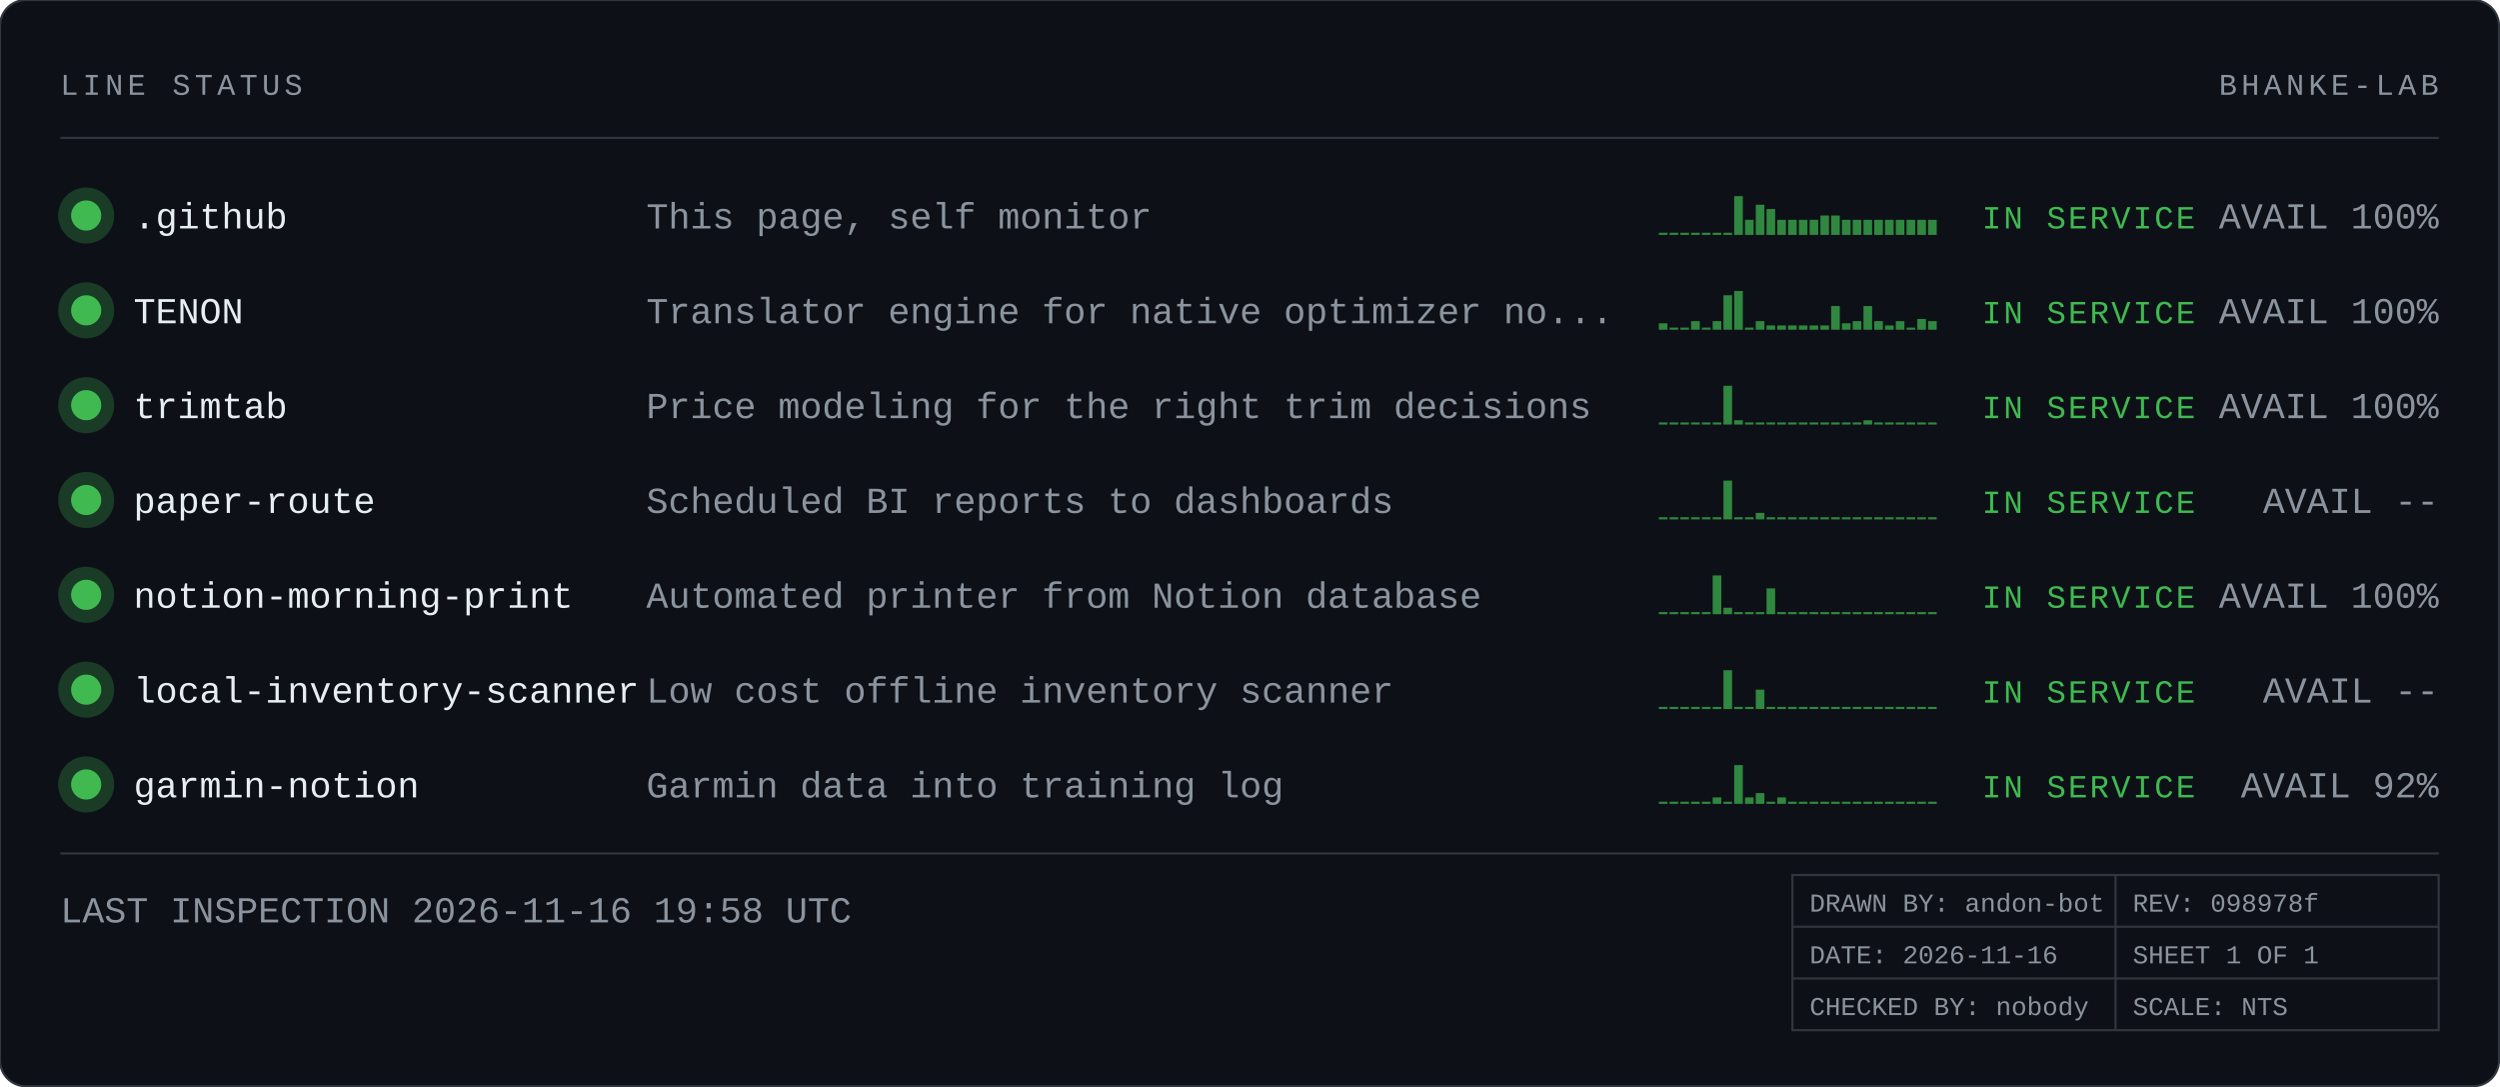
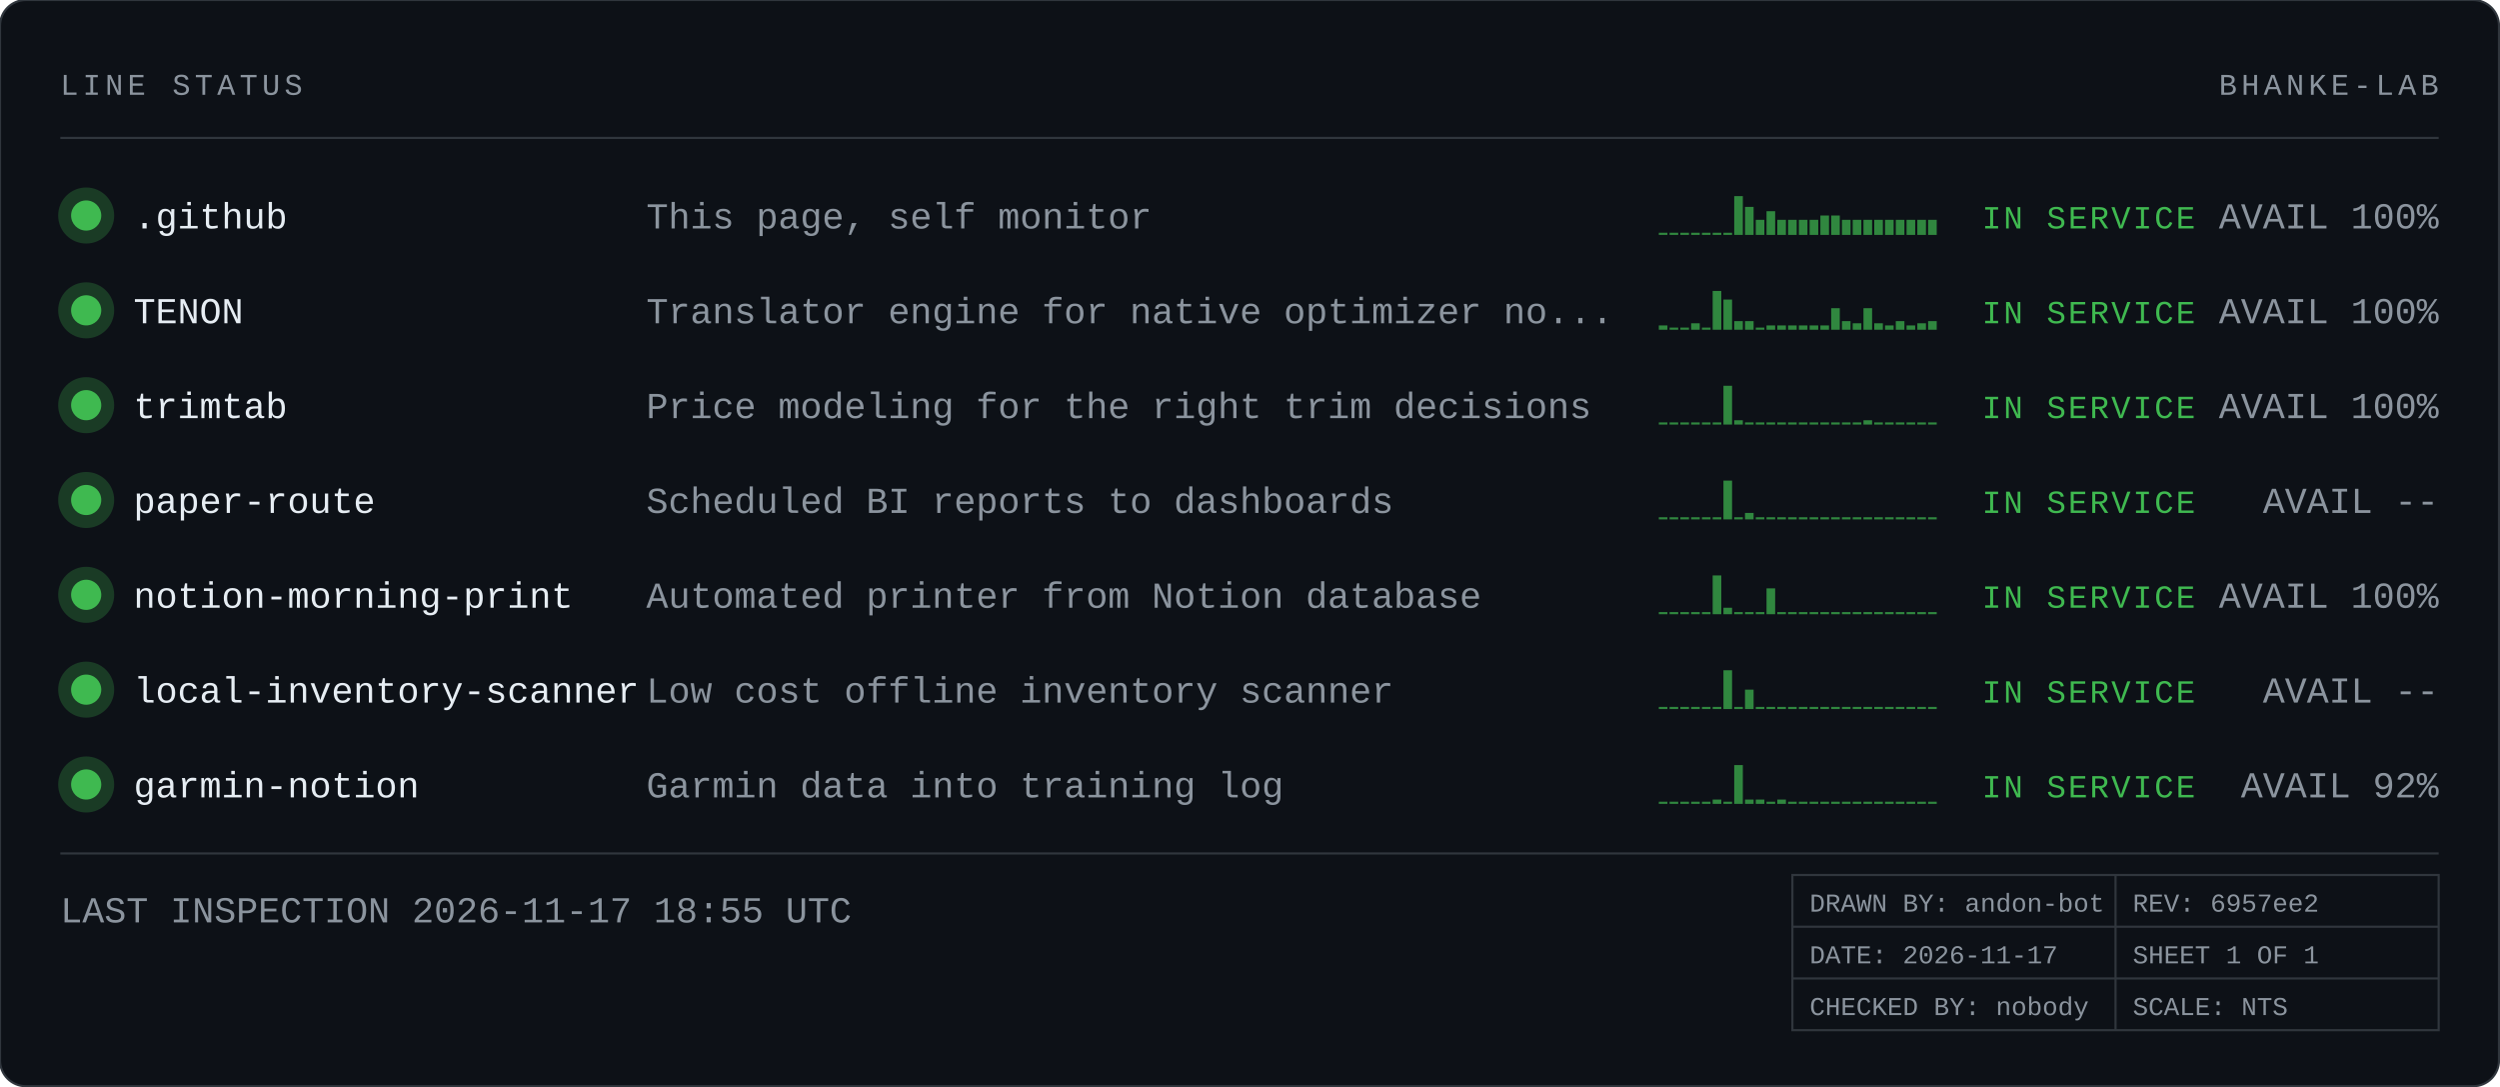
<svg xmlns="http://www.w3.org/2000/svg" width="1160" height="504" viewBox="0 0 1160 504" role="img" aria-label="Andon board">
  <style>
text { font-family: Consolas, 'Courier New', monospace; font-size: 17px; }
.hd { fill: #8b949e; font-size: 14px; letter-spacing: 2px; }
.name { fill: #e6edf3; }
.dim { fill: #8b949e; }
.st { font-size: 15px; letter-spacing: 1px; }
.tb { fill: #8b949e; font-size: 12px; }
</style>
  <rect x="0" y="0" width="1160" height="504" rx="12" fill="#0d1117" stroke="#30363d" />
  <text x="28" y="44" class="hd">LINE STATUS</text>
  <text x="1132" y="44" class="hd" text-anchor="end">BHANKE-LAB</text>
  <line x1="28" y1="64" x2="1132" y2="64" stroke="#30363d" />
  <circle cx="40" cy="100" r="13" fill="#3fb950" opacity="0.25" />
  <circle cx="40" cy="100" r="7" fill="#3fb950" />
  <text x="62" y="106" class="name">.github</text>
  <text x="300" y="106" class="dim">This page, self monitor</text>
  <rect x="770" y="108" width="4" height="1" fill="#3fb950" opacity="0.7" />
  <rect x="775" y="108" width="4" height="1" fill="#3fb950" opacity="0.7" />
  <rect x="780" y="108" width="4" height="1" fill="#3fb950" opacity="0.7" />
  <rect x="785" y="108" width="4" height="1" fill="#3fb950" opacity="0.7" />
  <rect x="790" y="108" width="4" height="1" fill="#3fb950" opacity="0.7" />
  <rect x="795" y="108" width="4" height="1" fill="#3fb950" opacity="0.7" />
  <rect x="800" y="108" width="4" height="1" fill="#3fb950" opacity="0.7" />
  <rect x="805" y="91" width="4" height="18" fill="#3fb950" opacity="0.7" />
-   <rect x="810" y="102" width="4" height="7" fill="#3fb950" opacity="0.7" />
-   <rect x="815" y="95" width="4" height="14" fill="#3fb950" opacity="0.7" />
-   <rect x="820" y="97" width="4" height="12" fill="#3fb950" opacity="0.7" />
+   <rect x="810" y="96" width="4" height="13" fill="#3fb950" opacity="0.7" />
+   <rect x="815" y="102" width="4" height="7" fill="#3fb950" opacity="0.7" />
+   <rect x="820" y="98" width="4" height="11" fill="#3fb950" opacity="0.7" />
  <rect x="825" y="102" width="4" height="7" fill="#3fb950" opacity="0.7" />
  <rect x="830" y="102" width="4" height="7" fill="#3fb950" opacity="0.7" />
  <rect x="835" y="102" width="4" height="7" fill="#3fb950" opacity="0.7" />
  <rect x="840" y="102" width="4" height="7" fill="#3fb950" opacity="0.7" />
  <rect x="845" y="100" width="4" height="9" fill="#3fb950" opacity="0.7" />
  <rect x="850" y="100" width="4" height="9" fill="#3fb950" opacity="0.7" />
  <rect x="855" y="102" width="4" height="7" fill="#3fb950" opacity="0.7" />
  <rect x="860" y="102" width="4" height="7" fill="#3fb950" opacity="0.7" />
  <rect x="865" y="102" width="4" height="7" fill="#3fb950" opacity="0.7" />
  <rect x="870" y="102" width="4" height="7" fill="#3fb950" opacity="0.7" />
  <rect x="875" y="102" width="4" height="7" fill="#3fb950" opacity="0.7" />
  <rect x="880" y="102" width="4" height="7" fill="#3fb950" opacity="0.7" />
  <rect x="885" y="102" width="4" height="7" fill="#3fb950" opacity="0.7" />
  <rect x="890" y="102" width="4" height="7" fill="#3fb950" opacity="0.7" />
  <rect x="895" y="102" width="4" height="7" fill="#3fb950" opacity="0.7" />
  <text x="920" y="106" class="st" fill="#3fb950">IN SERVICE</text>
  <text x="1132" y="106" class="dim" text-anchor="end">AVAIL 100%</text>
  <circle cx="40" cy="144" r="13" fill="#3fb950" opacity="0.25" />
  <circle cx="40" cy="144" r="7" fill="#3fb950" />
  <text x="62" y="150" class="name">TENON</text>
  <text x="300" y="150" class="dim">Translator engine for native optimizer no...</text>
-   <rect x="770" y="150" width="4" height="3" fill="#3fb950" opacity="0.7" />
+   <rect x="770" y="151" width="4" height="2" fill="#3fb950" opacity="0.7" />
  <rect x="775" y="152" width="4" height="1" fill="#3fb950" opacity="0.7" />
  <rect x="780" y="152" width="4" height="1" fill="#3fb950" opacity="0.7" />
-   <rect x="785" y="149" width="4" height="4" fill="#3fb950" opacity="0.7" />
+   <rect x="785" y="150" width="4" height="3" fill="#3fb950" opacity="0.7" />
  <rect x="790" y="152" width="4" height="1" fill="#3fb950" opacity="0.7" />
-   <rect x="795" y="149" width="4" height="4" fill="#3fb950" opacity="0.7" />
-   <rect x="800" y="137" width="4" height="16" fill="#3fb950" opacity="0.7" />
-   <rect x="805" y="135" width="4" height="18" fill="#3fb950" opacity="0.7" />
-   <rect x="810" y="152" width="4" height="1" fill="#3fb950" opacity="0.7" />
-   <rect x="815" y="149" width="4" height="4" fill="#3fb950" opacity="0.7" />
+   <rect x="795" y="135" width="4" height="18" fill="#3fb950" opacity="0.7" />
+   <rect x="800" y="139" width="4" height="14" fill="#3fb950" opacity="0.7" />
+   <rect x="805" y="149" width="4" height="4" fill="#3fb950" opacity="0.7" />
+   <rect x="810" y="149" width="4" height="4" fill="#3fb950" opacity="0.7" />
+   <rect x="815" y="152" width="4" height="1" fill="#3fb950" opacity="0.7" />
  <rect x="820" y="151" width="4" height="2" fill="#3fb950" opacity="0.7" />
  <rect x="825" y="151" width="4" height="2" fill="#3fb950" opacity="0.7" />
  <rect x="830" y="151" width="4" height="2" fill="#3fb950" opacity="0.7" />
  <rect x="835" y="151" width="4" height="2" fill="#3fb950" opacity="0.7" />
  <rect x="840" y="151" width="4" height="2" fill="#3fb950" opacity="0.7" />
  <rect x="845" y="151" width="4" height="2" fill="#3fb950" opacity="0.7" />
-   <rect x="850" y="142" width="4" height="11" fill="#3fb950" opacity="0.7" />
-   <rect x="855" y="150" width="4" height="3" fill="#3fb950" opacity="0.7" />
-   <rect x="860" y="149" width="4" height="4" fill="#3fb950" opacity="0.7" />
-   <rect x="865" y="142" width="4" height="11" fill="#3fb950" opacity="0.7" />
-   <rect x="870" y="149" width="4" height="4" fill="#3fb950" opacity="0.7" />
+   <rect x="850" y="143" width="4" height="10" fill="#3fb950" opacity="0.7" />
+   <rect x="855" y="149" width="4" height="4" fill="#3fb950" opacity="0.7" />
+   <rect x="860" y="150" width="4" height="3" fill="#3fb950" opacity="0.7" />
+   <rect x="865" y="143" width="4" height="10" fill="#3fb950" opacity="0.7" />
+   <rect x="870" y="150" width="4" height="3" fill="#3fb950" opacity="0.7" />
  <rect x="875" y="151" width="4" height="2" fill="#3fb950" opacity="0.7" />
  <rect x="880" y="149" width="4" height="4" fill="#3fb950" opacity="0.7" />
-   <rect x="885" y="152" width="4" height="1" fill="#3fb950" opacity="0.7" />
-   <rect x="890" y="148" width="4" height="5" fill="#3fb950" opacity="0.7" />
+   <rect x="885" y="151" width="4" height="2" fill="#3fb950" opacity="0.7" />
+   <rect x="890" y="150" width="4" height="3" fill="#3fb950" opacity="0.7" />
  <rect x="895" y="149" width="4" height="4" fill="#3fb950" opacity="0.7" />
  <text x="920" y="150" class="st" fill="#3fb950">IN SERVICE</text>
  <text x="1132" y="150" class="dim" text-anchor="end">AVAIL 100%</text>
  <circle cx="40" cy="188" r="13" fill="#3fb950" opacity="0.25" />
  <circle cx="40" cy="188" r="7" fill="#3fb950" />
  <text x="62" y="194" class="name">trimtab</text>
  <text x="300" y="194" class="dim">Price modeling for the right trim decisions</text>
  <rect x="770" y="196" width="4" height="1" fill="#3fb950" opacity="0.7" />
  <rect x="775" y="196" width="4" height="1" fill="#3fb950" opacity="0.7" />
  <rect x="780" y="196" width="4" height="1" fill="#3fb950" opacity="0.7" />
  <rect x="785" y="196" width="4" height="1" fill="#3fb950" opacity="0.7" />
  <rect x="790" y="196" width="4" height="1" fill="#3fb950" opacity="0.7" />
  <rect x="795" y="196" width="4" height="1" fill="#3fb950" opacity="0.7" />
  <rect x="800" y="179" width="4" height="18" fill="#3fb950" opacity="0.7" />
  <rect x="805" y="195" width="4" height="2" fill="#3fb950" opacity="0.7" />
  <rect x="810" y="196" width="4" height="1" fill="#3fb950" opacity="0.7" />
  <rect x="815" y="196" width="4" height="1" fill="#3fb950" opacity="0.7" />
  <rect x="820" y="196" width="4" height="1" fill="#3fb950" opacity="0.7" />
  <rect x="825" y="196" width="4" height="1" fill="#3fb950" opacity="0.7" />
  <rect x="830" y="196" width="4" height="1" fill="#3fb950" opacity="0.7" />
  <rect x="835" y="196" width="4" height="1" fill="#3fb950" opacity="0.7" />
  <rect x="840" y="196" width="4" height="1" fill="#3fb950" opacity="0.7" />
  <rect x="845" y="196" width="4" height="1" fill="#3fb950" opacity="0.7" />
  <rect x="850" y="196" width="4" height="1" fill="#3fb950" opacity="0.7" />
  <rect x="855" y="196" width="4" height="1" fill="#3fb950" opacity="0.7" />
  <rect x="860" y="196" width="4" height="1" fill="#3fb950" opacity="0.7" />
  <rect x="865" y="195" width="4" height="2" fill="#3fb950" opacity="0.7" />
  <rect x="870" y="196" width="4" height="1" fill="#3fb950" opacity="0.7" />
  <rect x="875" y="196" width="4" height="1" fill="#3fb950" opacity="0.7" />
  <rect x="880" y="196" width="4" height="1" fill="#3fb950" opacity="0.7" />
  <rect x="885" y="196" width="4" height="1" fill="#3fb950" opacity="0.7" />
  <rect x="890" y="196" width="4" height="1" fill="#3fb950" opacity="0.7" />
  <rect x="895" y="196" width="4" height="1" fill="#3fb950" opacity="0.7" />
  <text x="920" y="194" class="st" fill="#3fb950">IN SERVICE</text>
  <text x="1132" y="194" class="dim" text-anchor="end">AVAIL 100%</text>
  <circle cx="40" cy="232" r="13" fill="#3fb950" opacity="0.25" />
  <circle cx="40" cy="232" r="7" fill="#3fb950" />
  <text x="62" y="238" class="name">paper-route</text>
  <text x="300" y="238" class="dim">Scheduled BI reports to dashboards</text>
  <rect x="770" y="240" width="4" height="1" fill="#3fb950" opacity="0.7" />
  <rect x="775" y="240" width="4" height="1" fill="#3fb950" opacity="0.7" />
  <rect x="780" y="240" width="4" height="1" fill="#3fb950" opacity="0.7" />
  <rect x="785" y="240" width="4" height="1" fill="#3fb950" opacity="0.7" />
  <rect x="790" y="240" width="4" height="1" fill="#3fb950" opacity="0.7" />
  <rect x="795" y="240" width="4" height="1" fill="#3fb950" opacity="0.7" />
  <rect x="800" y="223" width="4" height="18" fill="#3fb950" opacity="0.7" />
  <rect x="805" y="240" width="4" height="1" fill="#3fb950" opacity="0.7" />
-   <rect x="810" y="240" width="4" height="1" fill="#3fb950" opacity="0.7" />
-   <rect x="815" y="238" width="4" height="3" fill="#3fb950" opacity="0.7" />
+   <rect x="810" y="238" width="4" height="3" fill="#3fb950" opacity="0.7" />
+   <rect x="815" y="240" width="4" height="1" fill="#3fb950" opacity="0.7" />
  <rect x="820" y="240" width="4" height="1" fill="#3fb950" opacity="0.7" />
  <rect x="825" y="240" width="4" height="1" fill="#3fb950" opacity="0.7" />
  <rect x="830" y="240" width="4" height="1" fill="#3fb950" opacity="0.7" />
  <rect x="835" y="240" width="4" height="1" fill="#3fb950" opacity="0.7" />
  <rect x="840" y="240" width="4" height="1" fill="#3fb950" opacity="0.7" />
  <rect x="845" y="240" width="4" height="1" fill="#3fb950" opacity="0.7" />
  <rect x="850" y="240" width="4" height="1" fill="#3fb950" opacity="0.7" />
  <rect x="855" y="240" width="4" height="1" fill="#3fb950" opacity="0.7" />
  <rect x="860" y="240" width="4" height="1" fill="#3fb950" opacity="0.7" />
  <rect x="865" y="240" width="4" height="1" fill="#3fb950" opacity="0.7" />
  <rect x="870" y="240" width="4" height="1" fill="#3fb950" opacity="0.7" />
  <rect x="875" y="240" width="4" height="1" fill="#3fb950" opacity="0.7" />
  <rect x="880" y="240" width="4" height="1" fill="#3fb950" opacity="0.7" />
  <rect x="885" y="240" width="4" height="1" fill="#3fb950" opacity="0.7" />
  <rect x="890" y="240" width="4" height="1" fill="#3fb950" opacity="0.7" />
  <rect x="895" y="240" width="4" height="1" fill="#3fb950" opacity="0.7" />
  <text x="920" y="238" class="st" fill="#3fb950">IN SERVICE</text>
  <text x="1132" y="238" class="dim" text-anchor="end">AVAIL --</text>
  <circle cx="40" cy="276" r="13" fill="#3fb950" opacity="0.25" />
  <circle cx="40" cy="276" r="7" fill="#3fb950" />
  <text x="62" y="282" class="name">notion-morning-print</text>
  <text x="300" y="282" class="dim">Automated printer from Notion database</text>
  <rect x="770" y="284" width="4" height="1" fill="#3fb950" opacity="0.7" />
  <rect x="775" y="284" width="4" height="1" fill="#3fb950" opacity="0.7" />
  <rect x="780" y="284" width="4" height="1" fill="#3fb950" opacity="0.7" />
  <rect x="785" y="284" width="4" height="1" fill="#3fb950" opacity="0.7" />
  <rect x="790" y="284" width="4" height="1" fill="#3fb950" opacity="0.7" />
  <rect x="795" y="267" width="4" height="18" fill="#3fb950" opacity="0.7" />
  <rect x="800" y="282" width="4" height="3" fill="#3fb950" opacity="0.7" />
  <rect x="805" y="284" width="4" height="1" fill="#3fb950" opacity="0.7" />
  <rect x="810" y="284" width="4" height="1" fill="#3fb950" opacity="0.7" />
  <rect x="815" y="284" width="4" height="1" fill="#3fb950" opacity="0.7" />
  <rect x="820" y="273" width="4" height="12" fill="#3fb950" opacity="0.7" />
  <rect x="825" y="284" width="4" height="1" fill="#3fb950" opacity="0.7" />
  <rect x="830" y="284" width="4" height="1" fill="#3fb950" opacity="0.7" />
  <rect x="835" y="284" width="4" height="1" fill="#3fb950" opacity="0.7" />
  <rect x="840" y="284" width="4" height="1" fill="#3fb950" opacity="0.7" />
  <rect x="845" y="284" width="4" height="1" fill="#3fb950" opacity="0.7" />
  <rect x="850" y="284" width="4" height="1" fill="#3fb950" opacity="0.7" />
  <rect x="855" y="284" width="4" height="1" fill="#3fb950" opacity="0.7" />
  <rect x="860" y="284" width="4" height="1" fill="#3fb950" opacity="0.7" />
  <rect x="865" y="284" width="4" height="1" fill="#3fb950" opacity="0.7" />
  <rect x="870" y="284" width="4" height="1" fill="#3fb950" opacity="0.7" />
  <rect x="875" y="284" width="4" height="1" fill="#3fb950" opacity="0.7" />
  <rect x="880" y="284" width="4" height="1" fill="#3fb950" opacity="0.7" />
  <rect x="885" y="284" width="4" height="1" fill="#3fb950" opacity="0.7" />
  <rect x="890" y="284" width="4" height="1" fill="#3fb950" opacity="0.7" />
  <rect x="895" y="284" width="4" height="1" fill="#3fb950" opacity="0.7" />
  <text x="920" y="282" class="st" fill="#3fb950">IN SERVICE</text>
  <text x="1132" y="282" class="dim" text-anchor="end">AVAIL 100%</text>
  <circle cx="40" cy="320" r="13" fill="#3fb950" opacity="0.25" />
  <circle cx="40" cy="320" r="7" fill="#3fb950" />
  <text x="62" y="326" class="name">local-inventory-scanner</text>
  <text x="300" y="326" class="dim">Low cost offline inventory scanner</text>
  <rect x="770" y="328" width="4" height="1" fill="#3fb950" opacity="0.7" />
  <rect x="775" y="328" width="4" height="1" fill="#3fb950" opacity="0.7" />
  <rect x="780" y="328" width="4" height="1" fill="#3fb950" opacity="0.7" />
  <rect x="785" y="328" width="4" height="1" fill="#3fb950" opacity="0.7" />
  <rect x="790" y="328" width="4" height="1" fill="#3fb950" opacity="0.7" />
  <rect x="795" y="328" width="4" height="1" fill="#3fb950" opacity="0.7" />
  <rect x="800" y="311" width="4" height="18" fill="#3fb950" opacity="0.7" />
  <rect x="805" y="328" width="4" height="1" fill="#3fb950" opacity="0.7" />
-   <rect x="810" y="328" width="4" height="1" fill="#3fb950" opacity="0.7" />
-   <rect x="815" y="320" width="4" height="9" fill="#3fb950" opacity="0.7" />
+   <rect x="810" y="320" width="4" height="9" fill="#3fb950" opacity="0.7" />
+   <rect x="815" y="328" width="4" height="1" fill="#3fb950" opacity="0.7" />
  <rect x="820" y="328" width="4" height="1" fill="#3fb950" opacity="0.7" />
  <rect x="825" y="328" width="4" height="1" fill="#3fb950" opacity="0.7" />
  <rect x="830" y="328" width="4" height="1" fill="#3fb950" opacity="0.7" />
  <rect x="835" y="328" width="4" height="1" fill="#3fb950" opacity="0.7" />
  <rect x="840" y="328" width="4" height="1" fill="#3fb950" opacity="0.7" />
  <rect x="845" y="328" width="4" height="1" fill="#3fb950" opacity="0.7" />
  <rect x="850" y="328" width="4" height="1" fill="#3fb950" opacity="0.7" />
  <rect x="855" y="328" width="4" height="1" fill="#3fb950" opacity="0.7" />
  <rect x="860" y="328" width="4" height="1" fill="#3fb950" opacity="0.7" />
  <rect x="865" y="328" width="4" height="1" fill="#3fb950" opacity="0.7" />
  <rect x="870" y="328" width="4" height="1" fill="#3fb950" opacity="0.7" />
  <rect x="875" y="328" width="4" height="1" fill="#3fb950" opacity="0.7" />
  <rect x="880" y="328" width="4" height="1" fill="#3fb950" opacity="0.7" />
  <rect x="885" y="328" width="4" height="1" fill="#3fb950" opacity="0.7" />
  <rect x="890" y="328" width="4" height="1" fill="#3fb950" opacity="0.7" />
  <rect x="895" y="328" width="4" height="1" fill="#3fb950" opacity="0.7" />
  <text x="920" y="326" class="st" fill="#3fb950">IN SERVICE</text>
  <text x="1132" y="326" class="dim" text-anchor="end">AVAIL --</text>
  <circle cx="40" cy="364" r="13" fill="#3fb950" opacity="0.25" />
  <circle cx="40" cy="364" r="7" fill="#3fb950" />
  <text x="62" y="370" class="name">garmin-notion</text>
  <text x="300" y="370" class="dim">Garmin data into training log</text>
  <rect x="770" y="372" width="4" height="1" fill="#3fb950" opacity="0.7" />
  <rect x="775" y="372" width="4" height="1" fill="#3fb950" opacity="0.7" />
  <rect x="780" y="372" width="4" height="1" fill="#3fb950" opacity="0.7" />
  <rect x="785" y="372" width="4" height="1" fill="#3fb950" opacity="0.7" />
  <rect x="790" y="372" width="4" height="1" fill="#3fb950" opacity="0.7" />
-   <rect x="795" y="370" width="4" height="3" fill="#3fb950" opacity="0.7" />
+   <rect x="795" y="371" width="4" height="2" fill="#3fb950" opacity="0.7" />
  <rect x="800" y="372" width="4" height="1" fill="#3fb950" opacity="0.7" />
  <rect x="805" y="355" width="4" height="18" fill="#3fb950" opacity="0.7" />
-   <rect x="810" y="370" width="4" height="3" fill="#3fb950" opacity="0.7" />
-   <rect x="815" y="368" width="4" height="5" fill="#3fb950" opacity="0.7" />
+   <rect x="810" y="371" width="4" height="2" fill="#3fb950" opacity="0.7" />
+   <rect x="815" y="371" width="4" height="2" fill="#3fb950" opacity="0.7" />
  <rect x="820" y="372" width="4" height="1" fill="#3fb950" opacity="0.7" />
-   <rect x="825" y="370" width="4" height="3" fill="#3fb950" opacity="0.7" />
+   <rect x="825" y="371" width="4" height="2" fill="#3fb950" opacity="0.7" />
  <rect x="830" y="372" width="4" height="1" fill="#3fb950" opacity="0.7" />
  <rect x="835" y="372" width="4" height="1" fill="#3fb950" opacity="0.7" />
  <rect x="840" y="372" width="4" height="1" fill="#3fb950" opacity="0.7" />
  <rect x="845" y="372" width="4" height="1" fill="#3fb950" opacity="0.7" />
  <rect x="850" y="372" width="4" height="1" fill="#3fb950" opacity="0.7" />
  <rect x="855" y="372" width="4" height="1" fill="#3fb950" opacity="0.7" />
  <rect x="860" y="372" width="4" height="1" fill="#3fb950" opacity="0.7" />
  <rect x="865" y="372" width="4" height="1" fill="#3fb950" opacity="0.7" />
  <rect x="870" y="372" width="4" height="1" fill="#3fb950" opacity="0.7" />
  <rect x="875" y="372" width="4" height="1" fill="#3fb950" opacity="0.7" />
  <rect x="880" y="372" width="4" height="1" fill="#3fb950" opacity="0.7" />
  <rect x="885" y="372" width="4" height="1" fill="#3fb950" opacity="0.7" />
  <rect x="890" y="372" width="4" height="1" fill="#3fb950" opacity="0.7" />
  <rect x="895" y="372" width="4" height="1" fill="#3fb950" opacity="0.7" />
  <text x="920" y="370" class="st" fill="#3fb950">IN SERVICE</text>
  <text x="1132" y="370" class="dim" text-anchor="end">AVAIL 92%</text>
  <line x1="28" y1="396" x2="1132" y2="396" stroke="#30363d" />
-   <text x="28" y="428" class="dim">LAST INSPECTION 2026-11-16 19:58 UTC</text>
+   <text x="28" y="428" class="dim">LAST INSPECTION 2026-11-17 18:55 UTC</text>
  <rect x="832" y="406" width="300" height="72" fill="none" stroke="#30363d" />
  <line x1="832" y1="430" x2="1132" y2="430" stroke="#30363d" />
  <line x1="832" y1="454" x2="1132" y2="454" stroke="#30363d" />
  <line x1="982" y1="406" x2="982" y2="478" stroke="#30363d" />
  <text x="840" y="423" class="tb">DRAWN BY: andon-bot</text>
-   <text x="990" y="423" class="tb">REV: 098978f</text>
-   <text x="840" y="447" class="tb">DATE: 2026-11-16</text>
+   <text x="990" y="423" class="tb">REV: 6957ee2</text>
+   <text x="840" y="447" class="tb">DATE: 2026-11-17</text>
  <text x="990" y="447" class="tb">SHEET 1 OF 1</text>
  <text x="840" y="471" class="tb">CHECKED BY: nobody</text>
  <text x="990" y="471" class="tb">SCALE: NTS</text>
</svg>
